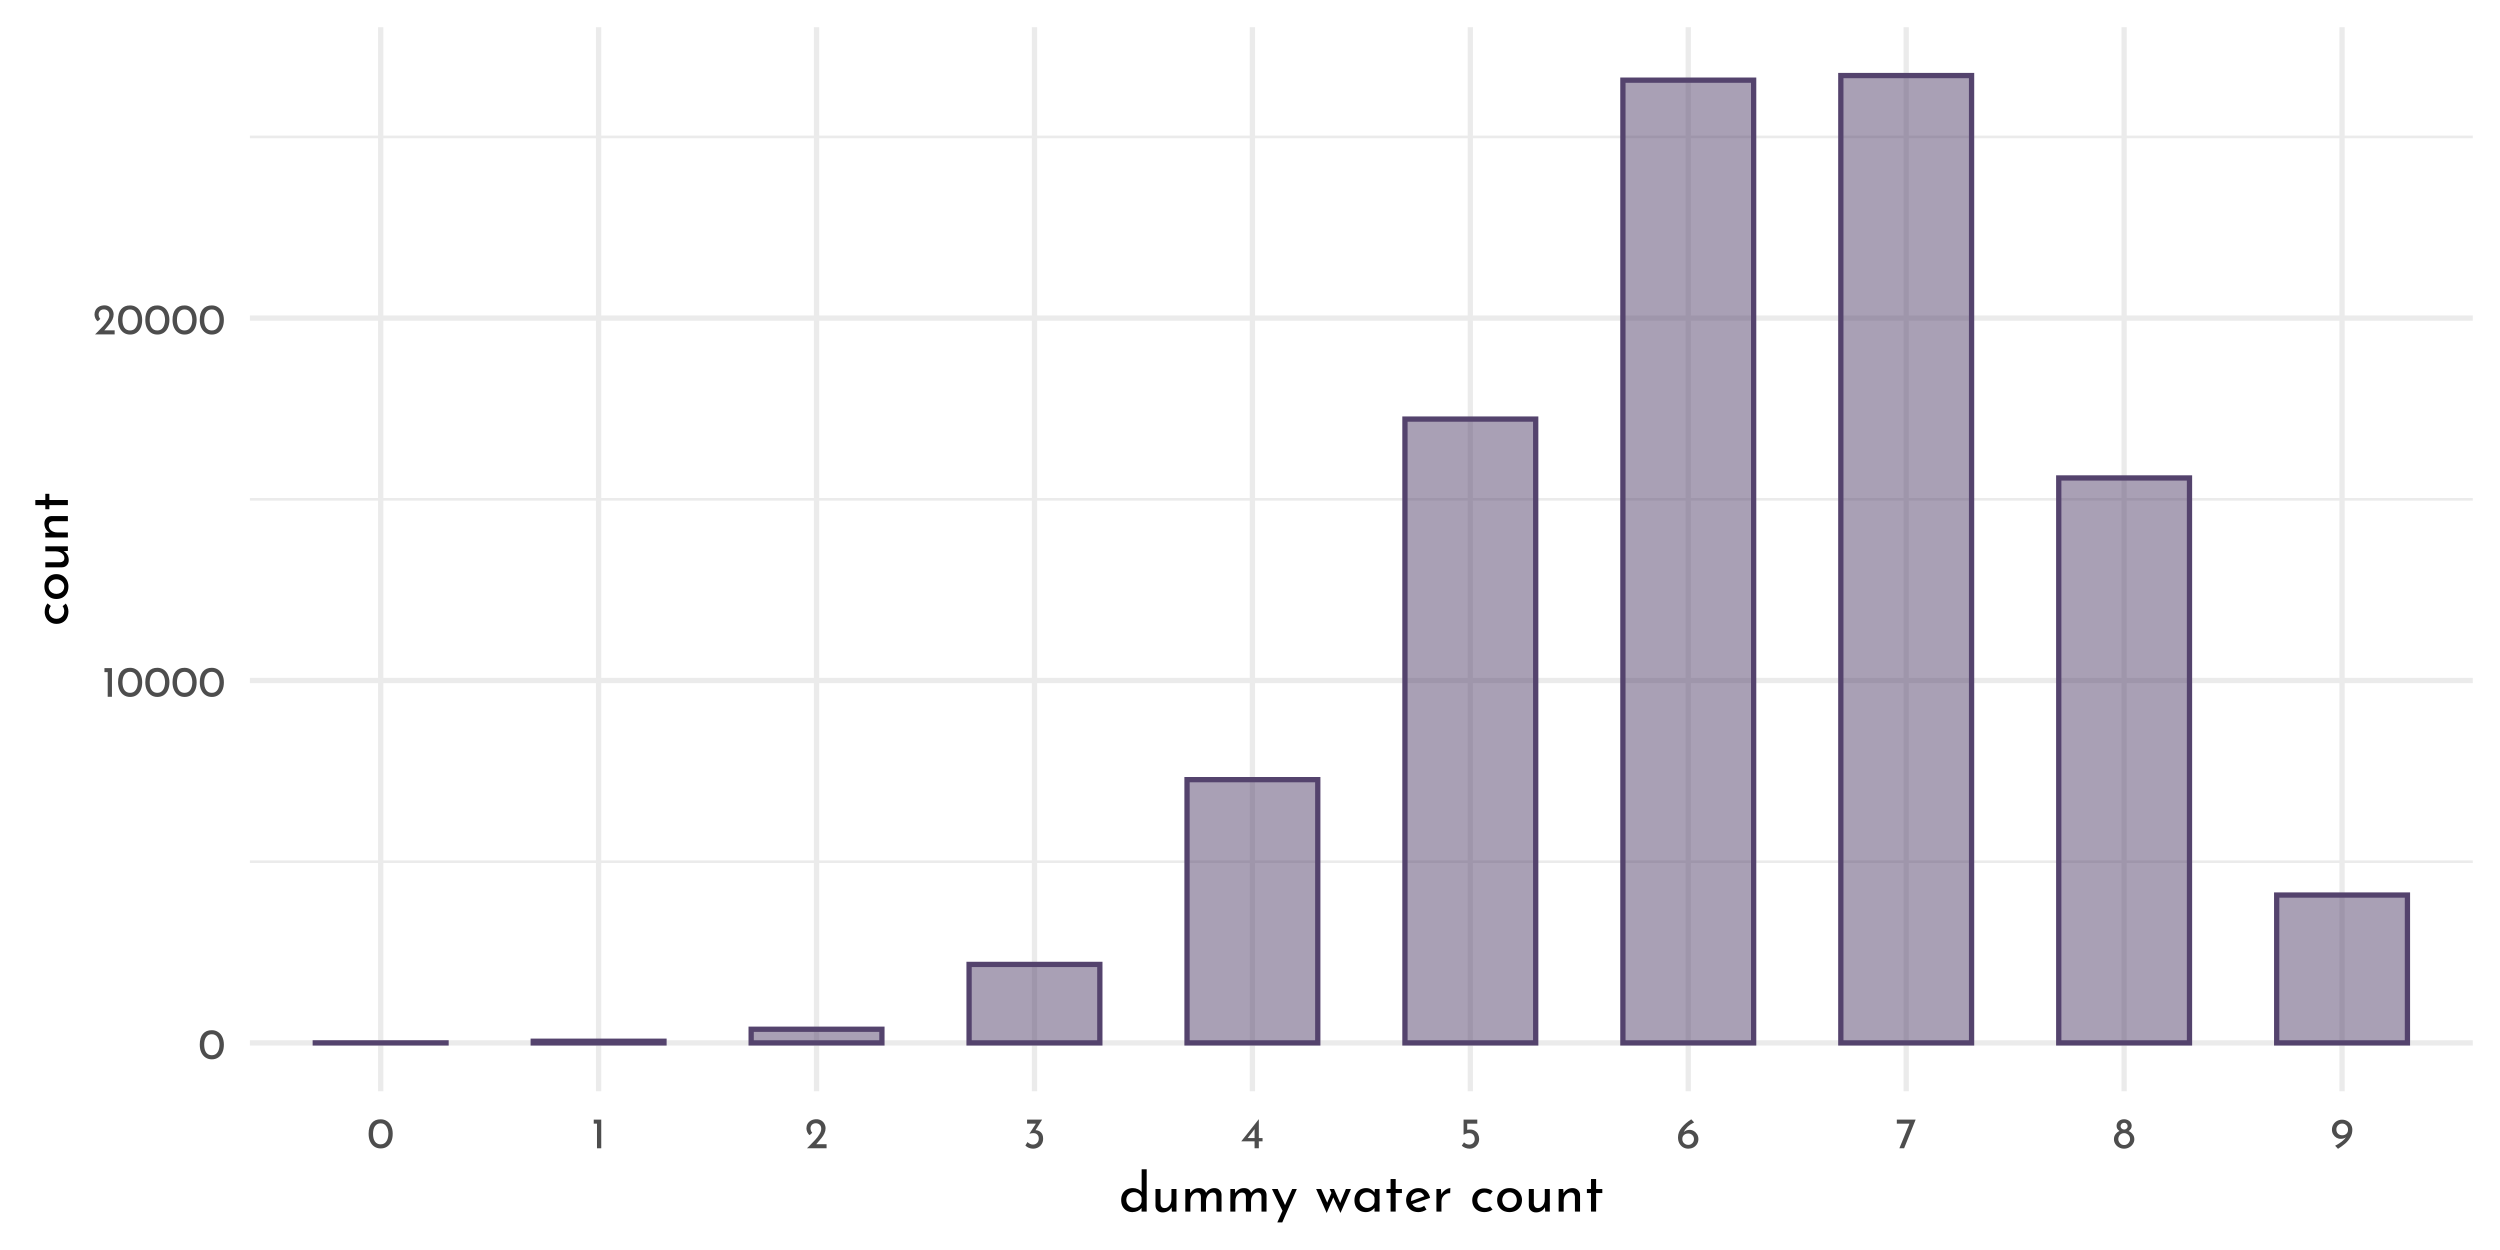
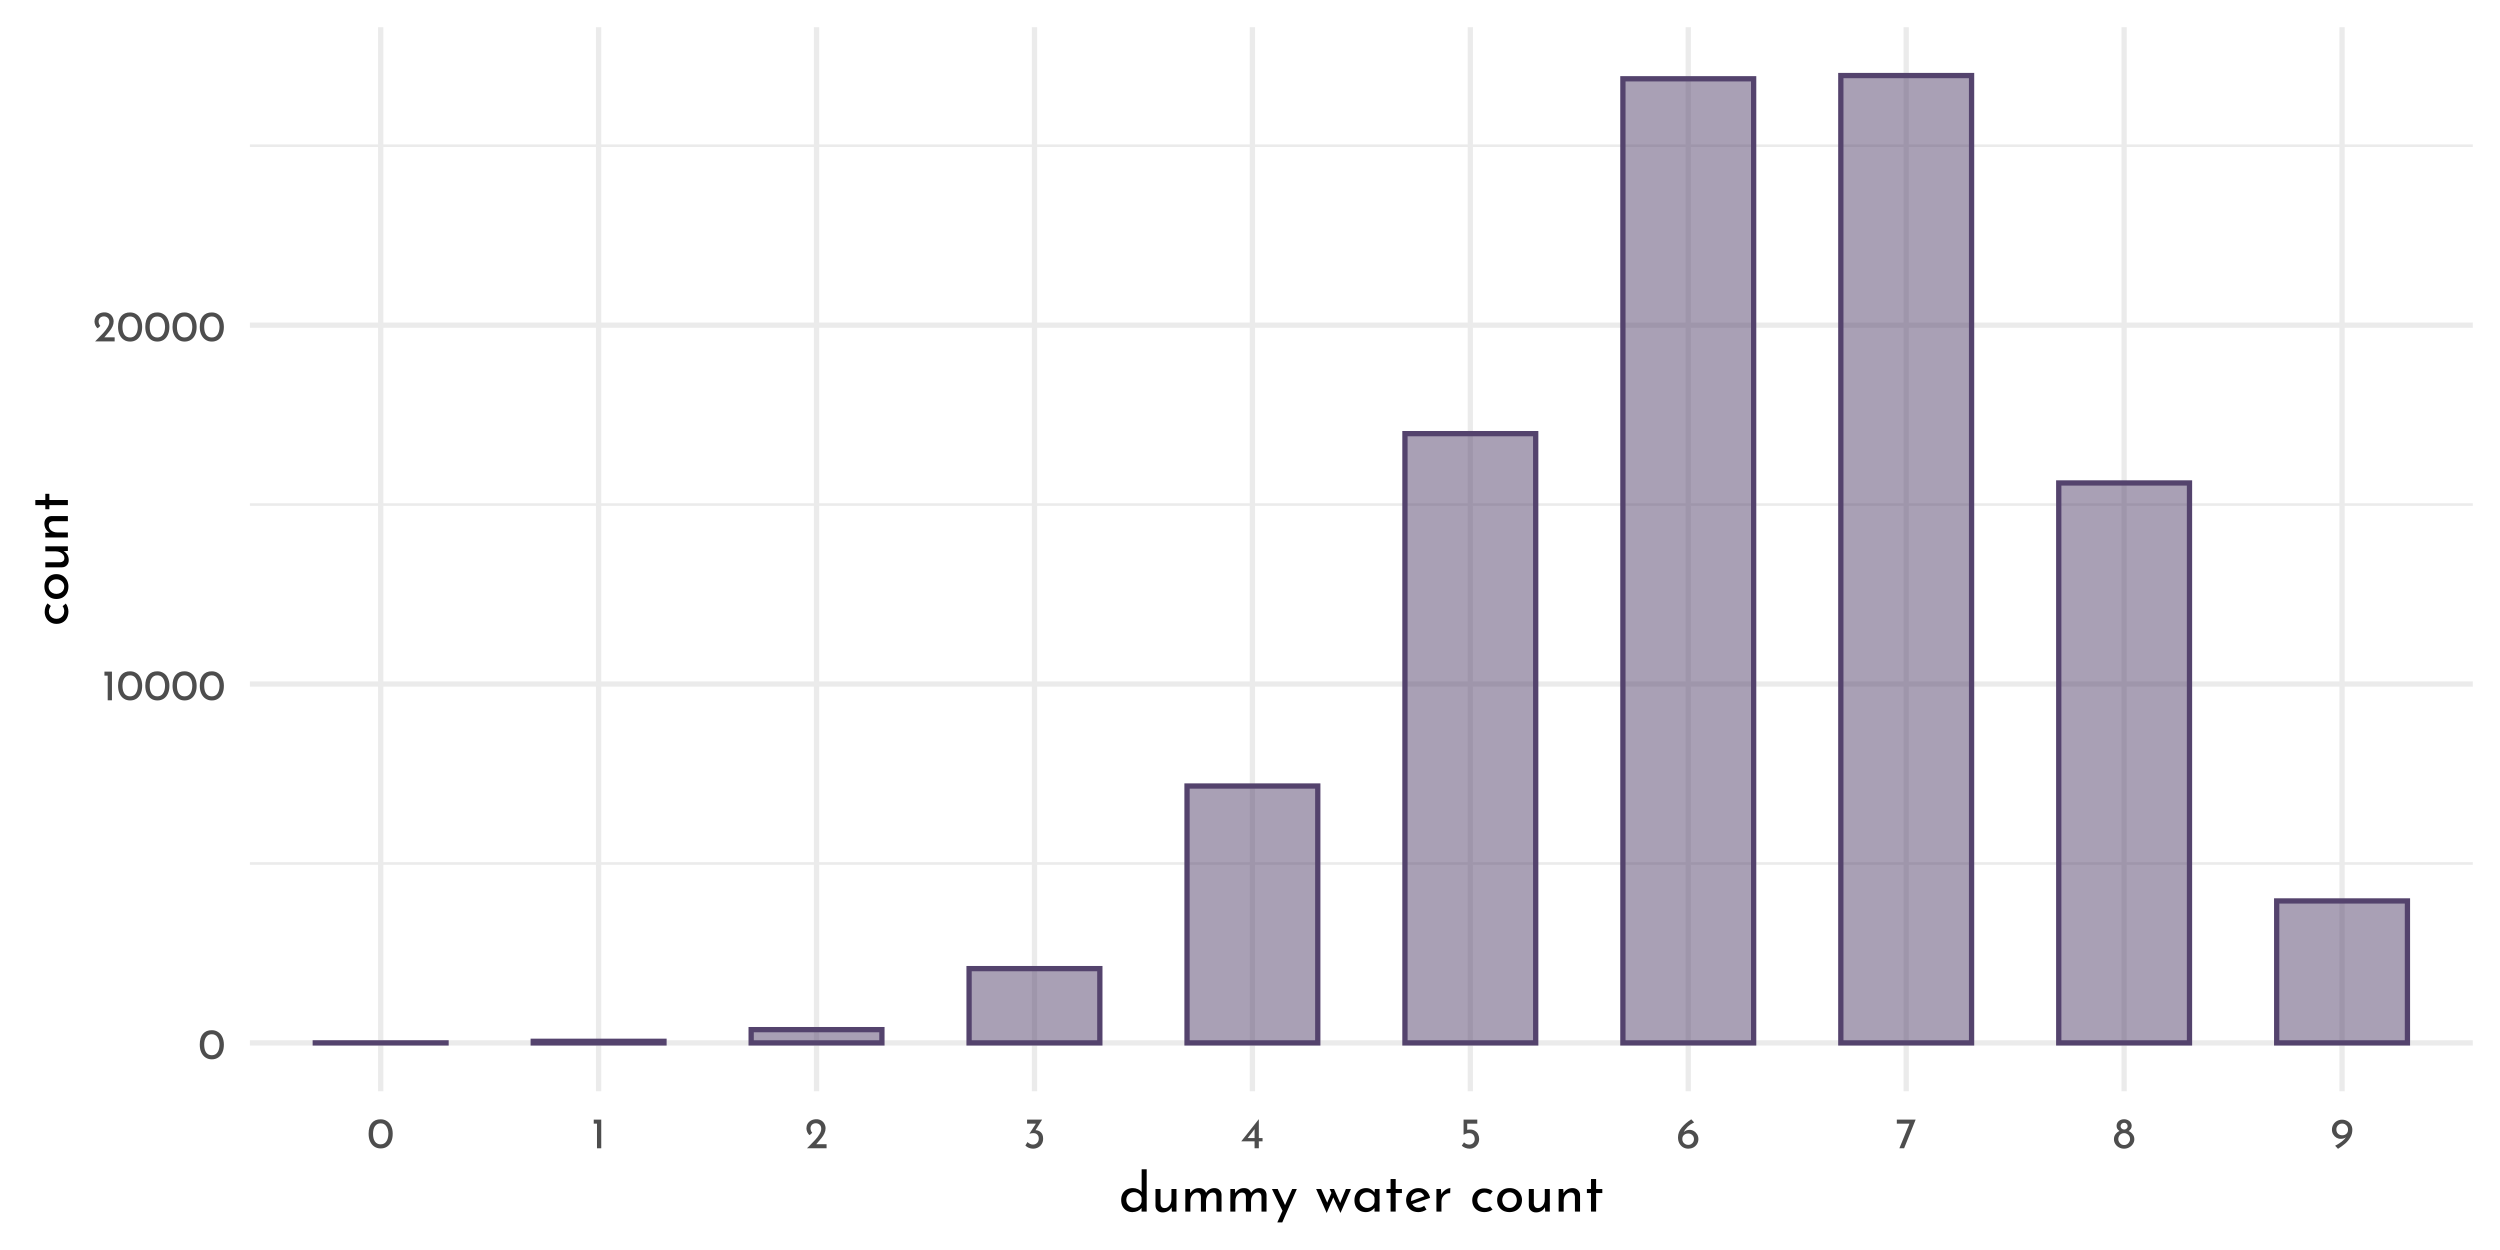
<svg xmlns="http://www.w3.org/2000/svg" xmlns:xlink="http://www.w3.org/1999/xlink" width="504pt" height="252pt" viewBox="0 0 504 252" version="1.1">
  <defs>
    <g>
      <symbol overflow="visible" id="glyph0-0">
        <path style="stroke:none;" d="" />
      </symbol>
      <symbol overflow="visible" id="glyph0-1">
        <path style="stroke:none;" d="M 2.75 0.031 C 2.27 0.031 1.848 -0.086 1.484 -0.328 C 1.117 -0.566 0.832 -0.906 0.625 -1.344 C 0.414 -1.789 0.312 -2.316 0.312 -2.922 C 0.312 -3.879 0.523 -4.609 0.953 -5.109 C 1.391 -5.609 1.988 -5.852 2.75 -5.844 C 3.219 -5.844 3.633 -5.723 4 -5.484 C 4.375 -5.254 4.66 -4.914 4.859 -4.469 C 5.066 -4.031 5.172 -3.516 5.172 -2.922 C 5.172 -2.305 5.066 -1.773 4.859 -1.328 C 4.66 -0.891 4.375 -0.551 4 -0.312 C 3.633 -0.082 3.219 0.031 2.75 0.031 Z M 2.734 -0.797 C 3.234 -0.797 3.613 -0.988 3.875 -1.375 C 4.145 -1.758 4.285 -2.281 4.297 -2.938 C 4.285 -3.57 4.145 -4.078 3.875 -4.453 C 3.613 -4.836 3.234 -5.031 2.734 -5.031 C 2.242 -5.031 1.863 -4.836 1.594 -4.453 C 1.332 -4.078 1.203 -3.566 1.203 -2.922 C 1.203 -2.266 1.332 -1.742 1.594 -1.359 C 1.863 -0.984 2.242 -0.797 2.734 -0.797 Z M 2.734 -0.797 " />
      </symbol>
      <symbol overflow="visible" id="glyph0-2">
        <path style="stroke:none;" d="M 1.984 -5.781 L 1.984 0 L 1.125 0 L 1.125 -4.969 L 0.469 -4.969 L 0.469 -5.781 Z M 1.984 -5.781 " />
      </symbol>
      <symbol overflow="visible" id="glyph0-3">
        <path style="stroke:none;" d="M 4.422 -0.828 L 4.422 0 L 0.469 0 L 0.766 -0.297 C 1.359 -0.891 1.82 -1.367 2.156 -1.734 C 2.5 -2.109 2.781 -2.484 3 -2.859 C 3.227 -3.242 3.344 -3.602 3.344 -3.938 C 3.344 -4.301 3.234 -4.578 3.016 -4.766 C 2.805 -4.953 2.551 -5.047 2.25 -5.047 C 2.008 -5.047 1.805 -4.992 1.641 -4.891 C 1.484 -4.785 1.367 -4.656 1.297 -4.5 C 1.223 -4.352 1.188 -4.207 1.188 -4.062 C 1.188 -3.688 1.301 -3.375 1.531 -3.125 L 1.016 -2.656 C 0.816 -2.77 0.656 -2.969 0.531 -3.25 C 0.414 -3.531 0.359 -3.789 0.359 -4.031 C 0.359 -4.352 0.438 -4.656 0.594 -4.938 C 0.758 -5.219 0.992 -5.441 1.297 -5.609 C 1.609 -5.773 1.973 -5.859 2.391 -5.859 C 2.742 -5.859 3.062 -5.773 3.344 -5.609 C 3.625 -5.441 3.836 -5.219 3.984 -4.938 C 4.141 -4.656 4.219 -4.348 4.219 -4.016 C 4.219 -3.68 4.141 -3.344 3.984 -3 C 3.828 -2.664 3.629 -2.352 3.391 -2.062 C 3.16 -1.77 2.852 -1.406 2.469 -0.969 L 2.344 -0.828 Z M 4.422 -0.828 " />
      </symbol>
      <symbol overflow="visible" id="glyph0-4">
        <path style="stroke:none;" d="M 2.516 -3.656 C 2.961 -3.633 3.328 -3.484 3.609 -3.203 C 3.898 -2.922 4.047 -2.492 4.047 -1.922 C 4.047 -1.523 3.953 -1.176 3.766 -0.875 C 3.586 -0.57 3.344 -0.336 3.031 -0.172 C 2.719 -0.004 2.375 0.078 2 0.078 C 1.719 0.078 1.438 0.02 1.156 -0.094 C 0.875 -0.219 0.645 -0.375 0.469 -0.562 L 0.906 -1.266 C 1.02 -1.129 1.176 -1.008 1.375 -0.906 C 1.57 -0.801 1.773 -0.75 1.984 -0.75 C 2.316 -0.75 2.598 -0.859 2.828 -1.078 C 3.055 -1.305 3.172 -1.609 3.172 -1.984 C 3.172 -2.305 3.07 -2.566 2.875 -2.766 C 2.676 -2.961 2.406 -3.062 2.062 -3.062 C 1.812 -3.062 1.562 -3.016 1.312 -2.922 L 1.297 -2.969 L 2.594 -4.969 L 0.812 -4.969 L 0.812 -5.781 L 3.844 -5.781 Z M 2.516 -3.656 " />
      </symbol>
      <symbol overflow="visible" id="glyph0-5">
        <path style="stroke:none;" d="M 4.406 -2.062 L 4.406 -1.406 L 3.656 -1.406 L 3.656 0 L 2.797 0 L 2.797 -1.406 L 0.109 -1.406 L 3.641 -5.859 L 3.656 -5.859 L 3.656 -2.062 Z M 2.797 -2.062 L 2.797 -3.859 L 1.406 -2.062 Z M 2.797 -2.062 " />
      </symbol>
      <symbol overflow="visible" id="glyph0-6">
        <path style="stroke:none;" d="M 2.266 -3.781 C 2.641 -3.781 2.961 -3.691 3.234 -3.516 C 3.516 -3.348 3.723 -3.125 3.859 -2.844 C 4.004 -2.562 4.078 -2.242 4.078 -1.891 C 4.078 -1.523 3.992 -1.191 3.828 -0.891 C 3.66 -0.598 3.43 -0.363 3.141 -0.188 C 2.848 -0.008 2.52 0.078 2.156 0.078 C 1.852 0.078 1.555 0.02 1.266 -0.094 C 0.984 -0.207 0.754 -0.352 0.578 -0.531 L 1.031 -1.203 C 1.145 -1.066 1.297 -0.957 1.484 -0.875 C 1.68 -0.789 1.879 -0.75 2.078 -0.75 C 2.398 -0.75 2.664 -0.852 2.875 -1.062 C 3.082 -1.27 3.188 -1.535 3.188 -1.859 C 3.188 -2.223 3.086 -2.516 2.891 -2.734 C 2.703 -2.953 2.426 -3.062 2.062 -3.062 C 1.863 -3.062 1.676 -3.031 1.5 -2.969 C 1.32 -2.914 1.133 -2.836 0.938 -2.734 L 0.938 -5.781 L 3.703 -5.781 L 3.703 -4.969 L 1.672 -4.969 L 1.672 -3.719 C 1.859 -3.758 2.055 -3.781 2.266 -3.781 Z M 2.266 -3.781 " />
      </symbol>
      <symbol overflow="visible" id="glyph0-7">
        <path style="stroke:none;" d="M 2.688 -3.719 C 2.988 -3.719 3.27 -3.633 3.531 -3.469 C 3.801 -3.312 4.02 -3.094 4.188 -2.812 C 4.352 -2.531 4.438 -2.211 4.438 -1.859 C 4.438 -1.484 4.344 -1.145 4.156 -0.844 C 3.969 -0.551 3.719 -0.32 3.406 -0.156 C 3.094 0 2.758 0.078 2.406 0.078 C 2.02 0.078 1.664 -0.016 1.344 -0.203 C 1.031 -0.398 0.781 -0.672 0.594 -1.016 C 0.414 -1.359 0.328 -1.758 0.328 -2.219 C 0.328 -2.914 0.578 -3.566 1.078 -4.172 C 1.578 -4.773 2.219 -5.332 3 -5.844 L 3.578 -5.219 C 3.047 -4.957 2.602 -4.656 2.25 -4.312 C 1.906 -3.969 1.648 -3.613 1.484 -3.25 C 1.785 -3.562 2.188 -3.719 2.688 -3.719 Z M 2.375 -0.688 C 2.707 -0.688 2.984 -0.797 3.203 -1.016 C 3.43 -1.234 3.547 -1.516 3.547 -1.859 C 3.547 -2.191 3.43 -2.461 3.203 -2.672 C 2.984 -2.879 2.707 -2.984 2.375 -2.984 C 2.164 -2.984 1.969 -2.938 1.781 -2.844 C 1.602 -2.758 1.461 -2.641 1.359 -2.484 C 1.254 -2.328 1.203 -2.16 1.203 -1.984 L 1.203 -1.828 C 1.203 -1.617 1.254 -1.426 1.359 -1.25 C 1.461 -1.082 1.602 -0.945 1.781 -0.844 C 1.969 -0.738 2.164 -0.688 2.375 -0.688 Z M 2.375 -0.688 " />
      </symbol>
      <symbol overflow="visible" id="glyph0-8">
        <path style="stroke:none;" d="M 4.062 -5.781 L 1.734 0 L 0.781 0 L 2.812 -4.969 L 0.266 -4.969 L 0.266 -5.781 Z M 4.062 -5.781 " />
      </symbol>
      <symbol overflow="visible" id="glyph0-9">
        <path style="stroke:none;" d="M 0.25 -1.828 C 0.25 -2.234 0.359 -2.578 0.578 -2.859 C 0.805 -3.148 1.07 -3.359 1.375 -3.484 C 1.188 -3.609 1.039 -3.754 0.938 -3.922 C 0.832 -4.086 0.781 -4.289 0.781 -4.531 C 0.781 -4.781 0.844 -5.004 0.969 -5.203 C 1.102 -5.41 1.285 -5.57 1.516 -5.688 C 1.742 -5.801 2.004 -5.859 2.297 -5.859 C 2.578 -5.859 2.832 -5.801 3.062 -5.688 C 3.301 -5.57 3.488 -5.414 3.625 -5.219 C 3.758 -5.02 3.828 -4.801 3.828 -4.562 C 3.828 -4.312 3.773 -4.102 3.672 -3.938 C 3.566 -3.77 3.41 -3.617 3.203 -3.484 C 3.523 -3.348 3.797 -3.133 4.016 -2.844 C 4.242 -2.562 4.359 -2.223 4.359 -1.828 C 4.359 -1.492 4.266 -1.18 4.078 -0.891 C 3.898 -0.598 3.648 -0.363 3.328 -0.188 C 3.016 -0.008 2.664 0.078 2.281 0.078 C 1.906 0.078 1.562 -0.008 1.25 -0.188 C 0.938 -0.363 0.691 -0.598 0.516 -0.891 C 0.336 -1.18 0.25 -1.492 0.25 -1.828 Z M 1.594 -4.438 C 1.594 -4.25 1.664 -4.094 1.812 -3.969 C 1.957 -3.844 2.125 -3.781 2.312 -3.781 C 2.5 -3.781 2.66 -3.844 2.797 -3.969 C 2.941 -4.094 3.016 -4.25 3.016 -4.438 C 3.016 -4.633 2.945 -4.801 2.812 -4.938 C 2.676 -5.07 2.508 -5.141 2.312 -5.141 C 2.113 -5.141 1.941 -5.07 1.797 -4.938 C 1.66 -4.801 1.594 -4.633 1.594 -4.438 Z M 1.125 -1.859 C 1.125 -1.648 1.176 -1.453 1.281 -1.266 C 1.383 -1.078 1.523 -0.926 1.703 -0.812 C 1.879 -0.707 2.07 -0.656 2.281 -0.656 C 2.5 -0.656 2.703 -0.707 2.891 -0.812 C 3.078 -0.926 3.223 -1.078 3.328 -1.266 C 3.441 -1.453 3.5 -1.648 3.5 -1.859 C 3.5 -2.078 3.445 -2.273 3.344 -2.453 C 3.238 -2.641 3.094 -2.785 2.906 -2.891 C 2.719 -3.004 2.52 -3.062 2.312 -3.062 C 2.094 -3.062 1.891 -3.008 1.703 -2.906 C 1.523 -2.801 1.383 -2.656 1.281 -2.469 C 1.176 -2.281 1.125 -2.078 1.125 -1.859 Z M 1.125 -1.859 " />
      </symbol>
      <symbol overflow="visible" id="glyph0-10">
        <path style="stroke:none;" d="M 2.359 -5.766 C 2.742 -5.766 3.094 -5.676 3.406 -5.5 C 3.727 -5.332 3.977 -5.094 4.156 -4.781 C 4.344 -4.469 4.438 -4.117 4.438 -3.734 C 4.438 -3.16 4.297 -2.641 4.016 -2.172 C 3.742 -1.711 3.41 -1.312 3.016 -0.969 C 2.617 -0.625 2.129 -0.266 1.547 0.109 L 0.969 -0.516 C 1.477 -0.773 1.922 -1.051 2.297 -1.344 C 2.68 -1.645 2.969 -1.941 3.156 -2.234 C 2.883 -2.016 2.523 -1.906 2.078 -1.906 C 1.773 -1.906 1.488 -1.984 1.219 -2.141 C 0.957 -2.305 0.742 -2.523 0.578 -2.797 C 0.41 -3.078 0.328 -3.391 0.328 -3.734 C 0.328 -4.141 0.422 -4.492 0.609 -4.797 C 0.797 -5.109 1.047 -5.348 1.359 -5.516 C 1.672 -5.68 2.004 -5.766 2.359 -5.766 Z M 1.219 -3.797 C 1.219 -3.441 1.328 -3.156 1.547 -2.938 C 1.773 -2.727 2.055 -2.625 2.391 -2.625 C 2.734 -2.625 3.016 -2.723 3.234 -2.922 C 3.453 -3.129 3.562 -3.383 3.562 -3.688 L 3.562 -3.859 C 3.551 -4.172 3.43 -4.438 3.203 -4.656 C 2.984 -4.875 2.711 -4.984 2.391 -4.984 C 2.055 -4.984 1.773 -4.867 1.547 -4.641 C 1.328 -4.422 1.219 -4.141 1.219 -3.797 Z M 1.219 -3.797 " />
      </symbol>
      <symbol overflow="visible" id="glyph1-0">
        <path style="stroke:none;" d="" />
      </symbol>
      <symbol overflow="visible" id="glyph1-1">
        <path style="stroke:none;" d="M 5.641 -8.531 L 5.641 0 L 4.609 0 L 4.609 -0.719 C 4.391 -0.457 4.117 -0.254 3.797 -0.109 C 3.484 0.035 3.133 0.109 2.75 0.109 C 2.32 0.109 1.938 0.008 1.594 -0.188 C 1.25 -0.395 0.977 -0.68 0.781 -1.047 C 0.594 -1.422 0.5 -1.852 0.5 -2.344 C 0.5 -2.832 0.598 -3.258 0.797 -3.625 C 1.004 -3.988 1.285 -4.266 1.641 -4.453 C 2.004 -4.641 2.414 -4.734 2.875 -4.734 C 3.219 -4.734 3.547 -4.66 3.859 -4.516 C 4.18 -4.379 4.438 -4.188 4.625 -3.938 L 4.625 -8.531 Z M 3.062 -0.766 C 3.457 -0.766 3.789 -0.867 4.062 -1.078 C 4.344 -1.297 4.523 -1.586 4.609 -1.953 L 4.609 -2.812 C 4.523 -3.133 4.336 -3.398 4.047 -3.609 C 3.766 -3.816 3.438 -3.922 3.062 -3.922 C 2.789 -3.922 2.535 -3.852 2.297 -3.719 C 2.066 -3.582 1.879 -3.395 1.734 -3.156 C 1.598 -2.926 1.531 -2.66 1.531 -2.359 C 1.531 -2.055 1.598 -1.785 1.734 -1.547 C 1.879 -1.305 2.066 -1.113 2.297 -0.969 C 2.535 -0.832 2.789 -0.766 3.062 -0.766 Z M 3.062 -0.766 " />
      </symbol>
      <symbol overflow="visible" id="glyph1-2">
        <path style="stroke:none;" d="M 5.125 -4.547 L 5.125 0 L 4.203 0 L 4.141 -0.875 C 3.984 -0.562 3.742 -0.305 3.422 -0.109 C 3.098 0.078 2.738 0.172 2.344 0.172 C 1.926 0.172 1.582 0.047 1.312 -0.203 C 1.039 -0.453 0.898 -0.781 0.891 -1.188 L 0.891 -4.547 L 1.906 -4.547 L 1.906 -1.547 C 1.926 -1.297 2.004 -1.094 2.141 -0.938 C 2.273 -0.789 2.477 -0.711 2.75 -0.703 C 3 -0.703 3.223 -0.773 3.422 -0.922 C 3.629 -1.078 3.797 -1.285 3.922 -1.547 C 4.047 -1.816 4.109 -2.113 4.109 -2.438 L 4.109 -4.547 Z M 5.125 -4.547 " />
      </symbol>
      <symbol overflow="visible" id="glyph1-3">
        <path style="stroke:none;" d="M 6.734 -4.734 C 7.172 -4.734 7.52 -4.609 7.781 -4.359 C 8.039 -4.117 8.176 -3.789 8.188 -3.375 L 8.188 0 L 7.172 0 L 7.172 -3 C 7.148 -3.539 6.91 -3.82 6.453 -3.844 C 6.18 -3.844 5.941 -3.766 5.734 -3.609 C 5.523 -3.453 5.363 -3.242 5.25 -2.984 C 5.133 -2.734 5.07 -2.461 5.062 -2.172 L 5.062 0 L 4.031 0 L 4.031 -3 C 4.008 -3.539 3.758 -3.82 3.281 -3.844 C 3.02 -3.844 2.785 -3.766 2.578 -3.609 C 2.367 -3.453 2.203 -3.242 2.078 -2.984 C 1.961 -2.723 1.906 -2.445 1.906 -2.156 L 1.906 0 L 0.891 0 L 0.891 -4.547 L 1.812 -4.547 L 1.891 -3.703 C 2.066 -4.023 2.305 -4.273 2.609 -4.453 C 2.91 -4.641 3.258 -4.734 3.656 -4.734 C 4.02 -4.734 4.328 -4.645 4.578 -4.469 C 4.828 -4.301 4.988 -4.066 5.062 -3.766 C 5.25 -4.066 5.488 -4.301 5.781 -4.469 C 6.07 -4.645 6.391 -4.734 6.734 -4.734 Z M 6.734 -4.734 " />
      </symbol>
      <symbol overflow="visible" id="glyph1-4">
        <path style="stroke:none;" d="M 5.219 -4.547 L 2.281 2.188 L 1.281 2.188 L 2.328 -0.156 L 0.203 -4.547 L 1.359 -4.547 L 2.844 -1.312 L 4.281 -4.547 Z M 5.219 -4.547 " />
      </symbol>
      <symbol overflow="visible" id="glyph1-5">
        <path style="stroke:none;" d="" />
      </symbol>
      <symbol overflow="visible" id="glyph1-6">
        <path style="stroke:none;" d="M 7.219 -4.547 L 5.109 0.281 L 3.656 -2.844 L 2.328 0.281 L 0.203 -4.547 L 1.219 -4.547 L 2.438 -1.797 L 3.281 -3.766 L 2.922 -4.547 L 3.812 -4.547 L 5.047 -1.734 L 6.203 -4.547 Z M 7.219 -4.547 " />
      </symbol>
      <symbol overflow="visible" id="glyph1-7">
        <path style="stroke:none;" d="M 5.562 -4.547 L 5.562 0 L 4.547 0 L 4.547 -0.75 C 4.379 -0.531 4.141 -0.332 3.828 -0.156 C 3.523 0.02 3.18 0.109 2.797 0.109 C 2.359 0.109 1.961 0.016 1.609 -0.172 C 1.266 -0.359 0.992 -0.629 0.797 -0.984 C 0.598 -1.348 0.5 -1.781 0.5 -2.281 C 0.5 -2.781 0.602 -3.211 0.812 -3.578 C 1.02 -3.953 1.301 -4.238 1.656 -4.438 C 2.008 -4.633 2.406 -4.734 2.844 -4.734 C 3.227 -4.734 3.562 -4.648 3.844 -4.484 C 4.133 -4.316 4.367 -4.098 4.547 -3.828 L 4.625 -4.547 Z M 3.062 -0.734 C 3.438 -0.734 3.758 -0.836 4.031 -1.047 C 4.301 -1.254 4.473 -1.539 4.547 -1.906 L 4.547 -2.812 C 4.453 -3.125 4.266 -3.379 3.984 -3.578 C 3.711 -3.785 3.395 -3.891 3.031 -3.891 C 2.758 -3.891 2.508 -3.82 2.281 -3.688 C 2.051 -3.562 1.867 -3.379 1.734 -3.141 C 1.598 -2.898 1.531 -2.629 1.531 -2.328 C 1.531 -2.035 1.598 -1.77 1.734 -1.531 C 1.879 -1.289 2.066 -1.098 2.297 -0.953 C 2.535 -0.805 2.789 -0.734 3.062 -0.734 Z M 3.062 -0.734 " />
      </symbol>
      <symbol overflow="visible" id="glyph1-8">
        <path style="stroke:none;" d="M 2.359 -6.562 L 2.359 -4.547 L 3.609 -4.547 L 3.609 -3.734 L 2.359 -3.734 L 2.359 0 L 1.328 0 L 1.328 -3.734 L 0.5 -3.734 L 0.5 -4.547 L 1.328 -4.547 L 1.328 -6.562 Z M 2.359 -6.562 " />
      </symbol>
      <symbol overflow="visible" id="glyph1-9">
        <path style="stroke:none;" d="M 3.031 -0.766 C 3.406 -0.766 3.773 -0.898 4.141 -1.172 L 4.609 -0.406 C 4.367 -0.25 4.109 -0.125 3.828 -0.031 C 3.547 0.062 3.27 0.109 3 0.109 C 2.5 0.109 2.055 0.004 1.672 -0.203 C 1.297 -0.41 1.004 -0.695 0.797 -1.062 C 0.598 -1.426 0.5 -1.844 0.5 -2.312 C 0.5 -2.758 0.609 -3.164 0.828 -3.531 C 1.055 -3.906 1.363 -4.195 1.75 -4.406 C 2.133 -4.625 2.562 -4.734 3.031 -4.734 C 3.625 -4.734 4.117 -4.562 4.516 -4.219 C 4.91 -3.875 5.18 -3.391 5.328 -2.766 L 1.734 -1.5 C 1.859 -1.27 2.031 -1.086 2.25 -0.953 C 2.477 -0.828 2.738 -0.766 3.031 -0.766 Z M 2.953 -3.922 C 2.535 -3.922 2.188 -3.773 1.906 -3.484 C 1.633 -3.191 1.5 -2.816 1.5 -2.359 C 1.5 -2.254 1.504 -2.172 1.516 -2.109 L 4.172 -3.094 C 4.055 -3.344 3.898 -3.539 3.703 -3.688 C 3.504 -3.844 3.254 -3.922 2.953 -3.922 Z M 2.953 -3.922 " />
      </symbol>
      <symbol overflow="visible" id="glyph1-10">
        <path style="stroke:none;" d="M 1.875 -3.469 C 2 -3.719 2.164 -3.938 2.375 -4.125 C 2.594 -4.32 2.82 -4.473 3.062 -4.578 C 3.312 -4.68 3.523 -4.734 3.703 -4.734 L 3.656 -3.719 C 3.332 -3.727 3.035 -3.66 2.766 -3.516 C 2.492 -3.367 2.281 -3.164 2.125 -2.906 C 1.977 -2.645 1.906 -2.367 1.906 -2.078 L 1.906 0 L 0.891 0 L 0.891 -4.547 L 1.797 -4.547 Z M 1.875 -3.469 " />
      </symbol>
      <symbol overflow="visible" id="glyph1-11">
        <path style="stroke:none;" d="M 4.594 -0.422 C 4.383 -0.254 4.141 -0.125 3.859 -0.031 C 3.578 0.062 3.285 0.109 2.984 0.109 C 2.492 0.109 2.062 0.008 1.688 -0.188 C 1.312 -0.383 1.02 -0.664 0.812 -1.031 C 0.602 -1.395 0.5 -1.812 0.5 -2.281 C 0.5 -2.75 0.609 -3.164 0.828 -3.531 C 1.047 -3.895 1.336 -4.176 1.703 -4.375 C 2.066 -4.57 2.461 -4.672 2.891 -4.672 C 3.586 -4.672 4.164 -4.484 4.625 -4.109 L 4.109 -3.438 C 3.961 -3.539 3.789 -3.629 3.594 -3.703 C 3.406 -3.785 3.203 -3.828 2.984 -3.828 C 2.711 -3.828 2.461 -3.758 2.234 -3.625 C 2.016 -3.488 1.836 -3.301 1.703 -3.062 C 1.578 -2.832 1.516 -2.57 1.516 -2.281 C 1.516 -2 1.582 -1.738 1.719 -1.5 C 1.852 -1.27 2.035 -1.082 2.266 -0.938 C 2.504 -0.801 2.773 -0.734 3.078 -0.734 C 3.453 -0.734 3.781 -0.844 4.062 -1.062 Z M 4.594 -0.422 " />
      </symbol>
      <symbol overflow="visible" id="glyph1-12">
        <path style="stroke:none;" d="M 0.5 -2.328 C 0.5 -2.766 0.602 -3.172 0.812 -3.547 C 1.031 -3.922 1.332 -4.211 1.719 -4.422 C 2.102 -4.629 2.539 -4.734 3.031 -4.734 C 3.508 -4.734 3.938 -4.629 4.312 -4.422 C 4.695 -4.211 4.992 -3.922 5.203 -3.547 C 5.41 -3.18 5.516 -2.773 5.516 -2.328 C 5.516 -1.867 5.41 -1.453 5.203 -1.078 C 4.992 -0.711 4.695 -0.422 4.312 -0.203 C 3.926 0.004 3.488 0.109 3 0.109 C 2.52 0.109 2.086 0.008 1.703 -0.188 C 1.328 -0.395 1.031 -0.68 0.812 -1.047 C 0.602 -1.41 0.5 -1.836 0.5 -2.328 Z M 1.531 -2.312 C 1.531 -2.02 1.594 -1.754 1.719 -1.516 C 1.844 -1.273 2.016 -1.082 2.234 -0.938 C 2.461 -0.801 2.711 -0.734 2.984 -0.734 C 3.41 -0.734 3.766 -0.883 4.047 -1.188 C 4.328 -1.488 4.469 -1.863 4.469 -2.312 C 4.469 -2.758 4.328 -3.133 4.047 -3.438 C 3.766 -3.738 3.41 -3.891 2.984 -3.891 C 2.711 -3.891 2.461 -3.816 2.234 -3.672 C 2.016 -3.535 1.844 -3.344 1.719 -3.094 C 1.594 -2.852 1.531 -2.594 1.531 -2.312 Z M 1.531 -2.312 " />
      </symbol>
      <symbol overflow="visible" id="glyph1-13">
        <path style="stroke:none;" d="M 3.719 -4.734 C 4.145 -4.734 4.492 -4.602 4.766 -4.344 C 5.047 -4.094 5.191 -3.766 5.203 -3.359 L 5.203 0 L 4.172 0 L 4.172 -3.016 C 4.148 -3.273 4.07 -3.477 3.938 -3.625 C 3.801 -3.77 3.594 -3.844 3.312 -3.844 C 2.906 -3.844 2.566 -3.68 2.297 -3.359 C 2.035 -3.035 1.906 -2.629 1.906 -2.141 L 1.906 0 L 0.891 0 L 0.891 -4.547 L 1.812 -4.547 L 1.875 -3.672 C 2.039 -4.004 2.285 -4.266 2.609 -4.453 C 2.93 -4.641 3.301 -4.734 3.719 -4.734 Z M 3.719 -4.734 " />
      </symbol>
      <symbol overflow="visible" id="glyph2-0">
        <path style="stroke:none;" d="" />
      </symbol>
      <symbol overflow="visible" id="glyph2-1">
        <path style="stroke:none;" d="M -0.422 -4.594 C -0.254 -4.383 -0.125 -4.141 -0.031 -3.859 C 0.062 -3.578 0.109 -3.285 0.109 -2.984 C 0.109 -2.492 0.008 -2.062 -0.188 -1.688 C -0.383 -1.312 -0.664 -1.02 -1.031 -0.812 C -1.395 -0.602 -1.812 -0.5 -2.281 -0.5 C -2.75 -0.5 -3.164 -0.609 -3.531 -0.828 C -3.895 -1.047 -4.176 -1.336 -4.375 -1.703 C -4.57 -2.066 -4.672 -2.461 -4.672 -2.891 C -4.672 -3.586 -4.484 -4.164 -4.109 -4.625 L -3.438 -4.109 C -3.539 -3.961 -3.629 -3.789 -3.703 -3.594 C -3.785 -3.406 -3.828 -3.203 -3.828 -2.984 C -3.828 -2.711 -3.758 -2.461 -3.625 -2.234 C -3.488 -2.016 -3.301 -1.836 -3.062 -1.703 C -2.832 -1.578 -2.57 -1.516 -2.281 -1.516 C -2 -1.516 -1.738 -1.582 -1.5 -1.719 C -1.27 -1.852 -1.082 -2.035 -0.938 -2.266 C -0.801 -2.504 -0.734 -2.773 -0.734 -3.078 C -0.734 -3.453 -0.844 -3.781 -1.062 -4.062 Z M -0.422 -4.594 " />
      </symbol>
      <symbol overflow="visible" id="glyph2-2">
        <path style="stroke:none;" d="M -2.328 -0.5 C -2.766 -0.5 -3.172 -0.602 -3.547 -0.812 C -3.922 -1.031 -4.211 -1.332 -4.422 -1.719 C -4.629 -2.102 -4.734 -2.539 -4.734 -3.031 C -4.734 -3.508 -4.629 -3.938 -4.422 -4.312 C -4.211 -4.695 -3.922 -4.992 -3.547 -5.203 C -3.18 -5.41 -2.773 -5.516 -2.328 -5.516 C -1.867 -5.516 -1.453 -5.41 -1.078 -5.203 C -0.711 -4.992 -0.422 -4.695 -0.203 -4.312 C 0.004 -3.926 0.109 -3.488 0.109 -3 C 0.109 -2.52 0.008 -2.086 -0.188 -1.703 C -0.395 -1.328 -0.68 -1.031 -1.047 -0.812 C -1.41 -0.602 -1.836 -0.5 -2.328 -0.5 Z M -2.312 -1.531 C -2.02 -1.531 -1.754 -1.594 -1.516 -1.719 C -1.273 -1.844 -1.082 -2.016 -0.938 -2.234 C -0.801 -2.461 -0.734 -2.711 -0.734 -2.984 C -0.734 -3.41 -0.883 -3.766 -1.188 -4.047 C -1.488 -4.328 -1.863 -4.469 -2.312 -4.469 C -2.758 -4.469 -3.133 -4.328 -3.438 -4.047 C -3.738 -3.766 -3.891 -3.41 -3.891 -2.984 C -3.891 -2.711 -3.816 -2.461 -3.672 -2.234 C -3.535 -2.016 -3.344 -1.844 -3.094 -1.719 C -2.852 -1.594 -2.594 -1.531 -2.312 -1.531 Z M -2.312 -1.531 " />
      </symbol>
      <symbol overflow="visible" id="glyph2-3">
        <path style="stroke:none;" d="M -4.547 -5.125 L 0 -5.125 L 0 -4.203 L -0.875 -4.141 C -0.562 -3.984 -0.305 -3.742 -0.109 -3.422 C 0.078 -3.098 0.172 -2.738 0.172 -2.344 C 0.172 -1.926 0.047 -1.582 -0.203 -1.312 C -0.453 -1.039 -0.781 -0.898 -1.188 -0.891 L -4.547 -0.891 L -4.547 -1.906 L -1.547 -1.906 C -1.297 -1.926 -1.094 -2.004 -0.938 -2.141 C -0.789 -2.273 -0.711 -2.477 -0.703 -2.75 C -0.703 -3 -0.773 -3.223 -0.922 -3.422 C -1.078 -3.629 -1.285 -3.797 -1.547 -3.922 C -1.816 -4.047 -2.113 -4.109 -2.438 -4.109 L -4.547 -4.109 Z M -4.547 -5.125 " />
      </symbol>
      <symbol overflow="visible" id="glyph2-4">
        <path style="stroke:none;" d="M -4.734 -3.719 C -4.734 -4.145 -4.602 -4.492 -4.344 -4.766 C -4.094 -5.047 -3.766 -5.191 -3.359 -5.203 L 0 -5.203 L 0 -4.172 L -3.016 -4.172 C -3.273 -4.148 -3.477 -4.07 -3.625 -3.938 C -3.77 -3.801 -3.844 -3.594 -3.844 -3.312 C -3.844 -2.906 -3.68 -2.566 -3.359 -2.297 C -3.035 -2.035 -2.629 -1.906 -2.141 -1.906 L 0 -1.906 L 0 -0.891 L -4.547 -0.891 L -4.547 -1.812 L -3.672 -1.875 C -4.004 -2.039 -4.266 -2.285 -4.453 -2.609 C -4.641 -2.93 -4.734 -3.301 -4.734 -3.719 Z M -4.734 -3.719 " />
      </symbol>
      <symbol overflow="visible" id="glyph2-5">
        <path style="stroke:none;" d="M -6.562 -2.359 L -4.547 -2.359 L -4.547 -3.609 L -3.734 -3.609 L -3.734 -2.359 L 0 -2.359 L 0 -1.328 L -3.734 -1.328 L -3.734 -0.5 L -4.547 -0.5 L -4.547 -1.328 L -6.562 -1.328 Z M -6.562 -2.359 " />
      </symbol>
    </g>
    <clipPath id="clip1">
-       <path d="M 50.383 173 L 498.52 173 L 498.52 174 L 50.383 174 Z M 50.383 173 " />
+       <path d="M 50.383 173 L 498.52 173 L 498.52 175 L 50.383 175 Z M 50.383 173 " />
    </clipPath>
    <clipPath id="clip2">
-       <path d="M 50.383 100 L 498.52 100 L 498.52 101 L 50.383 101 Z M 50.383 100 " />
+       <path d="M 50.383 101 L 498.52 101 L 498.52 102 L 50.383 102 Z M 50.383 101 " />
    </clipPath>
    <clipPath id="clip3">
-       <path d="M 50.383 27 L 498.52 27 L 498.52 28 L 50.383 28 Z M 50.383 27 " />
+       <path d="M 50.383 29 L 498.52 29 L 498.52 30 L 50.383 30 Z M 50.383 29 " />
    </clipPath>
    <clipPath id="clip4">
      <path d="M 50.383 209 L 498.52 209 L 498.52 211 L 50.383 211 Z M 50.383 209 " />
    </clipPath>
    <clipPath id="clip5">
-       <path d="M 50.383 136 L 498.52 136 L 498.52 138 L 50.383 138 Z M 50.383 136 " />
+       <path d="M 50.383 137 L 498.52 137 L 498.52 139 L 50.383 139 Z M 50.383 137 " />
    </clipPath>
    <clipPath id="clip6">
-       <path d="M 50.383 63 L 498.52 63 L 498.52 65 L 50.383 65 Z M 50.383 63 " />
+       <path d="M 50.383 65 L 498.52 65 L 498.52 67 L 50.383 67 Z M 50.383 65 " />
    </clipPath>
    <clipPath id="clip7">
      <path d="M 76 5.48 L 78 5.48 L 78 220 L 76 220 Z M 76 5.48 " />
    </clipPath>
    <clipPath id="clip8">
      <path d="M 120 5.48 L 122 5.48 L 122 220 L 120 220 Z M 120 5.48 " />
    </clipPath>
    <clipPath id="clip9">
      <path d="M 164 5.48 L 166 5.48 L 166 220 L 164 220 Z M 164 5.48 " />
    </clipPath>
    <clipPath id="clip10">
      <path d="M 208 5.48 L 210 5.48 L 210 220 L 208 220 Z M 208 5.48 " />
    </clipPath>
    <clipPath id="clip11">
      <path d="M 251 5.48 L 254 5.48 L 254 220 L 251 220 Z M 251 5.48 " />
    </clipPath>
    <clipPath id="clip12">
      <path d="M 295 5.48 L 297 5.48 L 297 220 L 295 220 Z M 295 5.48 " />
    </clipPath>
    <clipPath id="clip13">
      <path d="M 339 5.48 L 341 5.48 L 341 220 L 339 220 Z M 339 5.48 " />
    </clipPath>
    <clipPath id="clip14">
      <path d="M 383 5.48 L 385 5.48 L 385 220 L 383 220 Z M 383 5.48 " />
    </clipPath>
    <clipPath id="clip15">
      <path d="M 427 5.48 L 429 5.48 L 429 220 L 427 220 Z M 427 5.48 " />
    </clipPath>
    <clipPath id="clip16">
      <path d="M 471 5.48 L 473 5.48 L 473 220 L 471 220 Z M 471 5.48 " />
    </clipPath>
  </defs>
  <g id="surface69">
    <rect x="0" y="0" width="504" height="252" style="fill:rgb(100%,100%,100%);fill-opacity:1;stroke:none;" />
    <g clip-path="url(#clip1)" clip-rule="nonzero">
-       <path style="fill:none;stroke-width:0.533;stroke-linecap:butt;stroke-linejoin:round;stroke:rgb(92.157%,92.157%,92.157%);stroke-opacity:1;stroke-miterlimit:10;" d="M 50.383 173.719 L 498.52 173.719 " />
+       <path style="fill:none;stroke-width:0.533;stroke-linecap:butt;stroke-linejoin:round;stroke:rgb(92.157%,92.157%,92.157%);stroke-opacity:1;stroke-miterlimit:10;" d="M 50.383 174.074 L 498.52 174.074 " />
    </g>
    <g clip-path="url(#clip2)" clip-rule="nonzero">
-       <path style="fill:none;stroke-width:0.533;stroke-linecap:butt;stroke-linejoin:round;stroke:rgb(92.157%,92.157%,92.157%);stroke-opacity:1;stroke-miterlimit:10;" d="M 50.383 100.664 L 498.52 100.664 " />
+       <path style="fill:none;stroke-width:0.533;stroke-linecap:butt;stroke-linejoin:round;stroke:rgb(92.157%,92.157%,92.157%);stroke-opacity:1;stroke-miterlimit:10;" d="M 50.383 101.723 L 498.52 101.723 " />
    </g>
    <g clip-path="url(#clip3)" clip-rule="nonzero">
-       <path style="fill:none;stroke-width:0.533;stroke-linecap:butt;stroke-linejoin:round;stroke:rgb(92.157%,92.157%,92.157%);stroke-opacity:1;stroke-miterlimit:10;" d="M 50.383 27.605 L 498.52 27.605 " />
+       <path style="fill:none;stroke-width:0.533;stroke-linecap:butt;stroke-linejoin:round;stroke:rgb(92.157%,92.157%,92.157%);stroke-opacity:1;stroke-miterlimit:10;" d="M 50.383 29.375 L 498.52 29.375 " />
    </g>
    <g clip-path="url(#clip4)" clip-rule="nonzero">
      <path style="fill:none;stroke-width:1.067;stroke-linecap:butt;stroke-linejoin:round;stroke:rgb(92.157%,92.157%,92.157%);stroke-opacity:1;stroke-miterlimit:10;" d="M 50.383 210.25 L 498.52 210.25 " />
    </g>
    <g clip-path="url(#clip5)" clip-rule="nonzero">
-       <path style="fill:none;stroke-width:1.067;stroke-linecap:butt;stroke-linejoin:round;stroke:rgb(92.157%,92.157%,92.157%);stroke-opacity:1;stroke-miterlimit:10;" d="M 50.383 137.191 L 498.52 137.191 " />
+       <path style="fill:none;stroke-width:1.067;stroke-linecap:butt;stroke-linejoin:round;stroke:rgb(92.157%,92.157%,92.157%);stroke-opacity:1;stroke-miterlimit:10;" d="M 50.383 137.898 L 498.52 137.898 " />
    </g>
    <g clip-path="url(#clip6)" clip-rule="nonzero">
-       <path style="fill:none;stroke-width:1.067;stroke-linecap:butt;stroke-linejoin:round;stroke:rgb(92.157%,92.157%,92.157%);stroke-opacity:1;stroke-miterlimit:10;" d="M 50.383 64.133 L 498.52 64.133 " />
+       <path style="fill:none;stroke-width:1.067;stroke-linecap:butt;stroke-linejoin:round;stroke:rgb(92.157%,92.157%,92.157%);stroke-opacity:1;stroke-miterlimit:10;" d="M 50.383 65.551 L 498.52 65.551 " />
    </g>
    <g clip-path="url(#clip7)" clip-rule="nonzero">
      <path style="fill:none;stroke-width:1.067;stroke-linecap:butt;stroke-linejoin:round;stroke:rgb(92.157%,92.157%,92.157%);stroke-opacity:1;stroke-miterlimit:10;" d="M 76.746 220 L 76.746 5.48 " />
    </g>
    <g clip-path="url(#clip8)" clip-rule="nonzero">
      <path style="fill:none;stroke-width:1.067;stroke-linecap:butt;stroke-linejoin:round;stroke:rgb(92.157%,92.157%,92.157%);stroke-opacity:1;stroke-miterlimit:10;" d="M 120.68 220 L 120.68 5.48 " />
    </g>
    <g clip-path="url(#clip9)" clip-rule="nonzero">
      <path style="fill:none;stroke-width:1.067;stroke-linecap:butt;stroke-linejoin:round;stroke:rgb(92.157%,92.157%,92.157%);stroke-opacity:1;stroke-miterlimit:10;" d="M 164.613 220 L 164.613 5.48 " />
    </g>
    <g clip-path="url(#clip10)" clip-rule="nonzero">
      <path style="fill:none;stroke-width:1.067;stroke-linecap:butt;stroke-linejoin:round;stroke:rgb(92.157%,92.157%,92.157%);stroke-opacity:1;stroke-miterlimit:10;" d="M 208.551 220 L 208.551 5.48 " />
    </g>
    <g clip-path="url(#clip11)" clip-rule="nonzero">
      <path style="fill:none;stroke-width:1.067;stroke-linecap:butt;stroke-linejoin:round;stroke:rgb(92.157%,92.157%,92.157%);stroke-opacity:1;stroke-miterlimit:10;" d="M 252.484 220 L 252.484 5.48 " />
    </g>
    <g clip-path="url(#clip12)" clip-rule="nonzero">
      <path style="fill:none;stroke-width:1.067;stroke-linecap:butt;stroke-linejoin:round;stroke:rgb(92.157%,92.157%,92.157%);stroke-opacity:1;stroke-miterlimit:10;" d="M 296.418 220 L 296.418 5.48 " />
    </g>
    <g clip-path="url(#clip13)" clip-rule="nonzero">
      <path style="fill:none;stroke-width:1.067;stroke-linecap:butt;stroke-linejoin:round;stroke:rgb(92.157%,92.157%,92.157%);stroke-opacity:1;stroke-miterlimit:10;" d="M 340.355 220 L 340.355 5.48 " />
    </g>
    <g clip-path="url(#clip14)" clip-rule="nonzero">
      <path style="fill:none;stroke-width:1.067;stroke-linecap:butt;stroke-linejoin:round;stroke:rgb(92.157%,92.157%,92.157%);stroke-opacity:1;stroke-miterlimit:10;" d="M 384.289 220 L 384.289 5.48 " />
    </g>
    <g clip-path="url(#clip15)" clip-rule="nonzero">
      <path style="fill:none;stroke-width:1.067;stroke-linecap:butt;stroke-linejoin:round;stroke:rgb(92.157%,92.157%,92.157%);stroke-opacity:1;stroke-miterlimit:10;" d="M 428.223 220 L 428.223 5.48 " />
    </g>
    <g clip-path="url(#clip16)" clip-rule="nonzero">
      <path style="fill:none;stroke-width:1.067;stroke-linecap:butt;stroke-linejoin:round;stroke:rgb(92.157%,92.157%,92.157%);stroke-opacity:1;stroke-miterlimit:10;" d="M 472.16 220 L 472.16 5.48 " />
    </g>
    <path style="fill-rule:nonzero;fill:rgb(32.941%,26.275%,42.745%);fill-opacity:0.502;stroke-width:1.067;stroke-linecap:square;stroke-linejoin:miter;stroke:rgb(32.941%,26.275%,42.745%);stroke-opacity:1;stroke-miterlimit:10;" d="M 63.562 210.25 L 89.922 210.25 L 89.922 210.242 L 63.562 210.242 Z M 63.562 210.25 " />
-     <path style="fill-rule:nonzero;fill:rgb(32.941%,26.275%,42.745%);fill-opacity:0.502;stroke-width:1.067;stroke-linecap:square;stroke-linejoin:miter;stroke:rgb(32.941%,26.275%,42.745%);stroke-opacity:1;stroke-miterlimit:10;" d="M 107.5 210.25 L 133.859 210.25 L 133.859 209.914 L 107.5 209.914 Z M 107.5 210.25 " />
-     <path style="fill-rule:nonzero;fill:rgb(32.941%,26.275%,42.745%);fill-opacity:0.502;stroke-width:1.067;stroke-linecap:square;stroke-linejoin:miter;stroke:rgb(32.941%,26.275%,42.745%);stroke-opacity:1;stroke-miterlimit:10;" d="M 151.434 210.25 L 177.793 210.25 L 177.793 207.496 L 151.434 207.496 Z M 151.434 210.25 " />
-     <path style="fill-rule:nonzero;fill:rgb(32.941%,26.275%,42.745%);fill-opacity:0.502;stroke-width:1.067;stroke-linecap:square;stroke-linejoin:miter;stroke:rgb(32.941%,26.275%,42.745%);stroke-opacity:1;stroke-miterlimit:10;" d="M 195.367 210.25 L 221.727 210.25 L 221.727 194.426 L 195.367 194.426 Z M 195.367 210.25 " />
-     <path style="fill-rule:nonzero;fill:rgb(32.941%,26.275%,42.745%);fill-opacity:0.502;stroke-width:1.067;stroke-linecap:square;stroke-linejoin:miter;stroke:rgb(32.941%,26.275%,42.745%);stroke-opacity:1;stroke-miterlimit:10;" d="M 239.305 210.25 L 265.664 210.25 L 265.664 157.176 L 239.305 157.176 Z M 239.305 210.25 " />
-     <path style="fill-rule:nonzero;fill:rgb(32.941%,26.275%,42.745%);fill-opacity:0.502;stroke-width:1.067;stroke-linecap:square;stroke-linejoin:miter;stroke:rgb(32.941%,26.275%,42.745%);stroke-opacity:1;stroke-miterlimit:10;" d="M 283.238 210.25 L 309.598 210.25 L 309.598 84.488 L 283.238 84.488 Z M 283.238 210.25 " />
-     <path style="fill-rule:nonzero;fill:rgb(32.941%,26.275%,42.745%);fill-opacity:0.502;stroke-width:1.067;stroke-linecap:square;stroke-linejoin:miter;stroke:rgb(32.941%,26.275%,42.745%);stroke-opacity:1;stroke-miterlimit:10;" d="M 327.176 210.25 L 353.535 210.25 L 353.535 16.16 L 327.176 16.16 Z M 327.176 210.25 " />
+     <path style="fill-rule:nonzero;fill:rgb(32.941%,26.275%,42.745%);fill-opacity:0.502;stroke-width:1.067;stroke-linecap:square;stroke-linejoin:miter;stroke:rgb(32.941%,26.275%,42.745%);stroke-opacity:1;stroke-miterlimit:10;" d="M 107.5 210.25 L 133.859 210.25 L 133.859 209.926 L 107.5 209.926 Z M 107.5 210.25 " />
+     <path style="fill-rule:nonzero;fill:rgb(32.941%,26.275%,42.745%);fill-opacity:0.502;stroke-width:1.067;stroke-linecap:square;stroke-linejoin:miter;stroke:rgb(32.941%,26.275%,42.745%);stroke-opacity:1;stroke-miterlimit:10;" d="M 151.434 210.25 L 177.793 210.25 L 177.793 207.574 L 151.434 207.574 Z M 151.434 210.25 " />
+     <path style="fill-rule:nonzero;fill:rgb(32.941%,26.275%,42.745%);fill-opacity:0.502;stroke-width:1.067;stroke-linecap:square;stroke-linejoin:miter;stroke:rgb(32.941%,26.275%,42.745%);stroke-opacity:1;stroke-miterlimit:10;" d="M 195.367 210.25 L 221.727 210.25 L 221.727 195.273 L 195.367 195.273 Z M 195.367 210.25 " />
+     <path style="fill-rule:nonzero;fill:rgb(32.941%,26.275%,42.745%);fill-opacity:0.502;stroke-width:1.067;stroke-linecap:square;stroke-linejoin:miter;stroke:rgb(32.941%,26.275%,42.745%);stroke-opacity:1;stroke-miterlimit:10;" d="M 239.305 210.25 L 265.664 210.25 L 265.664 158.461 L 239.305 158.461 Z M 239.305 210.25 " />
+     <path style="fill-rule:nonzero;fill:rgb(32.941%,26.275%,42.745%);fill-opacity:0.502;stroke-width:1.067;stroke-linecap:square;stroke-linejoin:miter;stroke:rgb(32.941%,26.275%,42.745%);stroke-opacity:1;stroke-miterlimit:10;" d="M 283.238 210.25 L 309.598 210.25 L 309.598 87.422 L 283.238 87.422 Z M 283.238 210.25 " />
+     <path style="fill-rule:nonzero;fill:rgb(32.941%,26.275%,42.745%);fill-opacity:0.502;stroke-width:1.067;stroke-linecap:square;stroke-linejoin:miter;stroke:rgb(32.941%,26.275%,42.745%);stroke-opacity:1;stroke-miterlimit:10;" d="M 327.176 210.25 L 353.535 210.25 L 353.535 15.883 L 327.176 15.883 Z M 327.176 210.25 " />
    <path style="fill-rule:nonzero;fill:rgb(32.941%,26.275%,42.745%);fill-opacity:0.502;stroke-width:1.067;stroke-linecap:square;stroke-linejoin:miter;stroke:rgb(32.941%,26.275%,42.745%);stroke-opacity:1;stroke-miterlimit:10;" d="M 371.109 210.25 L 397.469 210.25 L 397.469 15.23 L 371.109 15.23 Z M 371.109 210.25 " />
-     <path style="fill-rule:nonzero;fill:rgb(32.941%,26.275%,42.745%);fill-opacity:0.502;stroke-width:1.067;stroke-linecap:square;stroke-linejoin:miter;stroke:rgb(32.941%,26.275%,42.745%);stroke-opacity:1;stroke-miterlimit:10;" d="M 415.043 210.25 L 441.402 210.25 L 441.402 96.355 L 415.043 96.355 Z M 415.043 210.25 " />
-     <path style="fill-rule:nonzero;fill:rgb(32.941%,26.275%,42.745%);fill-opacity:0.502;stroke-width:1.067;stroke-linecap:square;stroke-linejoin:miter;stroke:rgb(32.941%,26.275%,42.745%);stroke-opacity:1;stroke-miterlimit:10;" d="M 458.98 210.25 L 485.34 210.25 L 485.34 180.441 L 458.98 180.441 Z M 458.98 210.25 " />
+     <path style="fill-rule:nonzero;fill:rgb(32.941%,26.275%,42.745%);fill-opacity:0.502;stroke-width:1.067;stroke-linecap:square;stroke-linejoin:miter;stroke:rgb(32.941%,26.275%,42.745%);stroke-opacity:1;stroke-miterlimit:10;" d="M 415.043 210.25 L 441.402 210.25 L 441.402 97.363 L 415.043 97.363 Z M 415.043 210.25 " />
+     <path style="fill-rule:nonzero;fill:rgb(32.941%,26.275%,42.745%);fill-opacity:0.502;stroke-width:1.067;stroke-linecap:square;stroke-linejoin:miter;stroke:rgb(32.941%,26.275%,42.745%);stroke-opacity:1;stroke-miterlimit:10;" d="M 458.98 210.25 L 485.34 210.25 L 485.34 181.629 L 458.98 181.629 Z M 458.98 210.25 " />
    <g style="fill:rgb(30.196%,30.196%,30.196%);fill-opacity:1;">
      <use xlink:href="#glyph0-1" x="39.961" y="213.531" />
    </g>
    <g style="fill:rgb(30.196%,30.196%,30.196%);fill-opacity:1;">
-       <use xlink:href="#glyph0-2" x="20.586" y="140.473" />
-       <use xlink:href="#glyph0-1" x="23.49" y="140.473" />
-       <use xlink:href="#glyph0-1" x="28.981" y="140.473" />
-       <use xlink:href="#glyph0-1" x="34.472" y="140.473" />
-       <use xlink:href="#glyph0-1" x="39.964" y="140.473" />
-     </g>
-     <g style="fill:rgb(30.196%,30.196%,30.196%);fill-opacity:1;">
-       <use xlink:href="#glyph0-3" x="18.691" y="67.418" />
-       <use xlink:href="#glyph0-1" x="23.487" y="67.418" />
-       <use xlink:href="#glyph0-1" x="28.979" y="67.418" />
-       <use xlink:href="#glyph0-1" x="34.47" y="67.418" />
-       <use xlink:href="#glyph0-1" x="39.961" y="67.418" />
+       <use xlink:href="#glyph0-2" x="20.586" y="141.18" />
+       <use xlink:href="#glyph0-1" x="23.49" y="141.18" />
+       <use xlink:href="#glyph0-1" x="28.981" y="141.18" />
+       <use xlink:href="#glyph0-1" x="34.472" y="141.18" />
+       <use xlink:href="#glyph0-1" x="39.964" y="141.18" />
+     </g>
+     <g style="fill:rgb(30.196%,30.196%,30.196%);fill-opacity:1;">
+       <use xlink:href="#glyph0-3" x="18.691" y="68.832" />
+       <use xlink:href="#glyph0-1" x="23.487" y="68.832" />
+       <use xlink:href="#glyph0-1" x="28.979" y="68.832" />
+       <use xlink:href="#glyph0-1" x="34.47" y="68.832" />
+       <use xlink:href="#glyph0-1" x="39.961" y="68.832" />
    </g>
    <g style="fill:rgb(30.196%,30.196%,30.196%);fill-opacity:1;">
      <use xlink:href="#glyph0-1" x="74" y="231.496" />
    </g>
    <g style="fill:rgb(30.196%,30.196%,30.196%);fill-opacity:1;">
      <use xlink:href="#glyph0-2" x="119.227" y="231.496" />
    </g>
    <g style="fill:rgb(30.196%,30.196%,30.196%);fill-opacity:1;">
      <use xlink:href="#glyph0-3" x="162.215" y="231.496" />
    </g>
    <g style="fill:rgb(30.196%,30.196%,30.196%);fill-opacity:1;">
      <use xlink:href="#glyph0-4" x="206.246" y="231.496" />
    </g>
    <g style="fill:rgb(30.196%,30.196%,30.196%);fill-opacity:1;">
      <use xlink:href="#glyph0-5" x="250.125" y="231.496" />
    </g>
    <g style="fill:rgb(30.196%,30.196%,30.196%);fill-opacity:1;">
      <use xlink:href="#glyph0-6" x="294.117" y="231.496" />
    </g>
    <g style="fill:rgb(30.196%,30.196%,30.196%);fill-opacity:1;">
      <use xlink:href="#glyph0-7" x="337.957" y="231.496" />
    </g>
    <g style="fill:rgb(30.196%,30.196%,30.196%);fill-opacity:1;">
      <use xlink:href="#glyph0-8" x="382.133" y="231.496" />
    </g>
    <g style="fill:rgb(30.196%,30.196%,30.196%);fill-opacity:1;">
      <use xlink:href="#glyph0-9" x="425.922" y="231.496" />
    </g>
    <g style="fill:rgb(30.196%,30.196%,30.196%);fill-opacity:1;">
      <use xlink:href="#glyph0-10" x="469.793" y="231.496" />
    </g>
    <g style="fill:rgb(0%,0%,0%);fill-opacity:1;">
      <use xlink:href="#glyph1-1" x="225.531" y="244.254" />
      <use xlink:href="#glyph1-2" x="232.054" y="244.254" />
      <use xlink:href="#glyph1-3" x="238.071" y="244.254" />
      <use xlink:href="#glyph1-3" x="247.146" y="244.254" />
      <use xlink:href="#glyph1-4" x="256.221" y="244.254" />
      <use xlink:href="#glyph1-5" x="261.655" y="244.254" />
      <use xlink:href="#glyph1-6" x="265.131" y="244.254" />
      <use xlink:href="#glyph1-7" x="272.556" y="244.254" />
      <use xlink:href="#glyph1-8" x="279.013" y="244.254" />
      <use xlink:href="#glyph1-9" x="282.973" y="244.254" />
      <use xlink:href="#glyph1-10" x="288.693" y="244.254" />
      <use xlink:href="#glyph1-5" x="292.829" y="244.254" />
      <use xlink:href="#glyph1-11" x="296.305" y="244.254" />
      <use xlink:href="#glyph1-12" x="301.321" y="244.254" />
      <use xlink:href="#glyph1-2" x="307.316" y="244.254" />
      <use xlink:href="#glyph1-13" x="313.333" y="244.254" />
      <use xlink:href="#glyph1-8" x="319.416" y="244.254" />
    </g>
    <g style="fill:rgb(0%,0%,0%);fill-opacity:1;">
      <use xlink:href="#glyph2-1" x="13.684" y="126.273" />
      <use xlink:href="#glyph2-2" x="13.684" y="121.257" />
      <use xlink:href="#glyph2-3" x="13.684" y="115.262" />
      <use xlink:href="#glyph2-4" x="13.684" y="109.245" />
      <use xlink:href="#glyph2-5" x="13.684" y="103.162" />
    </g>
  </g>
</svg>
